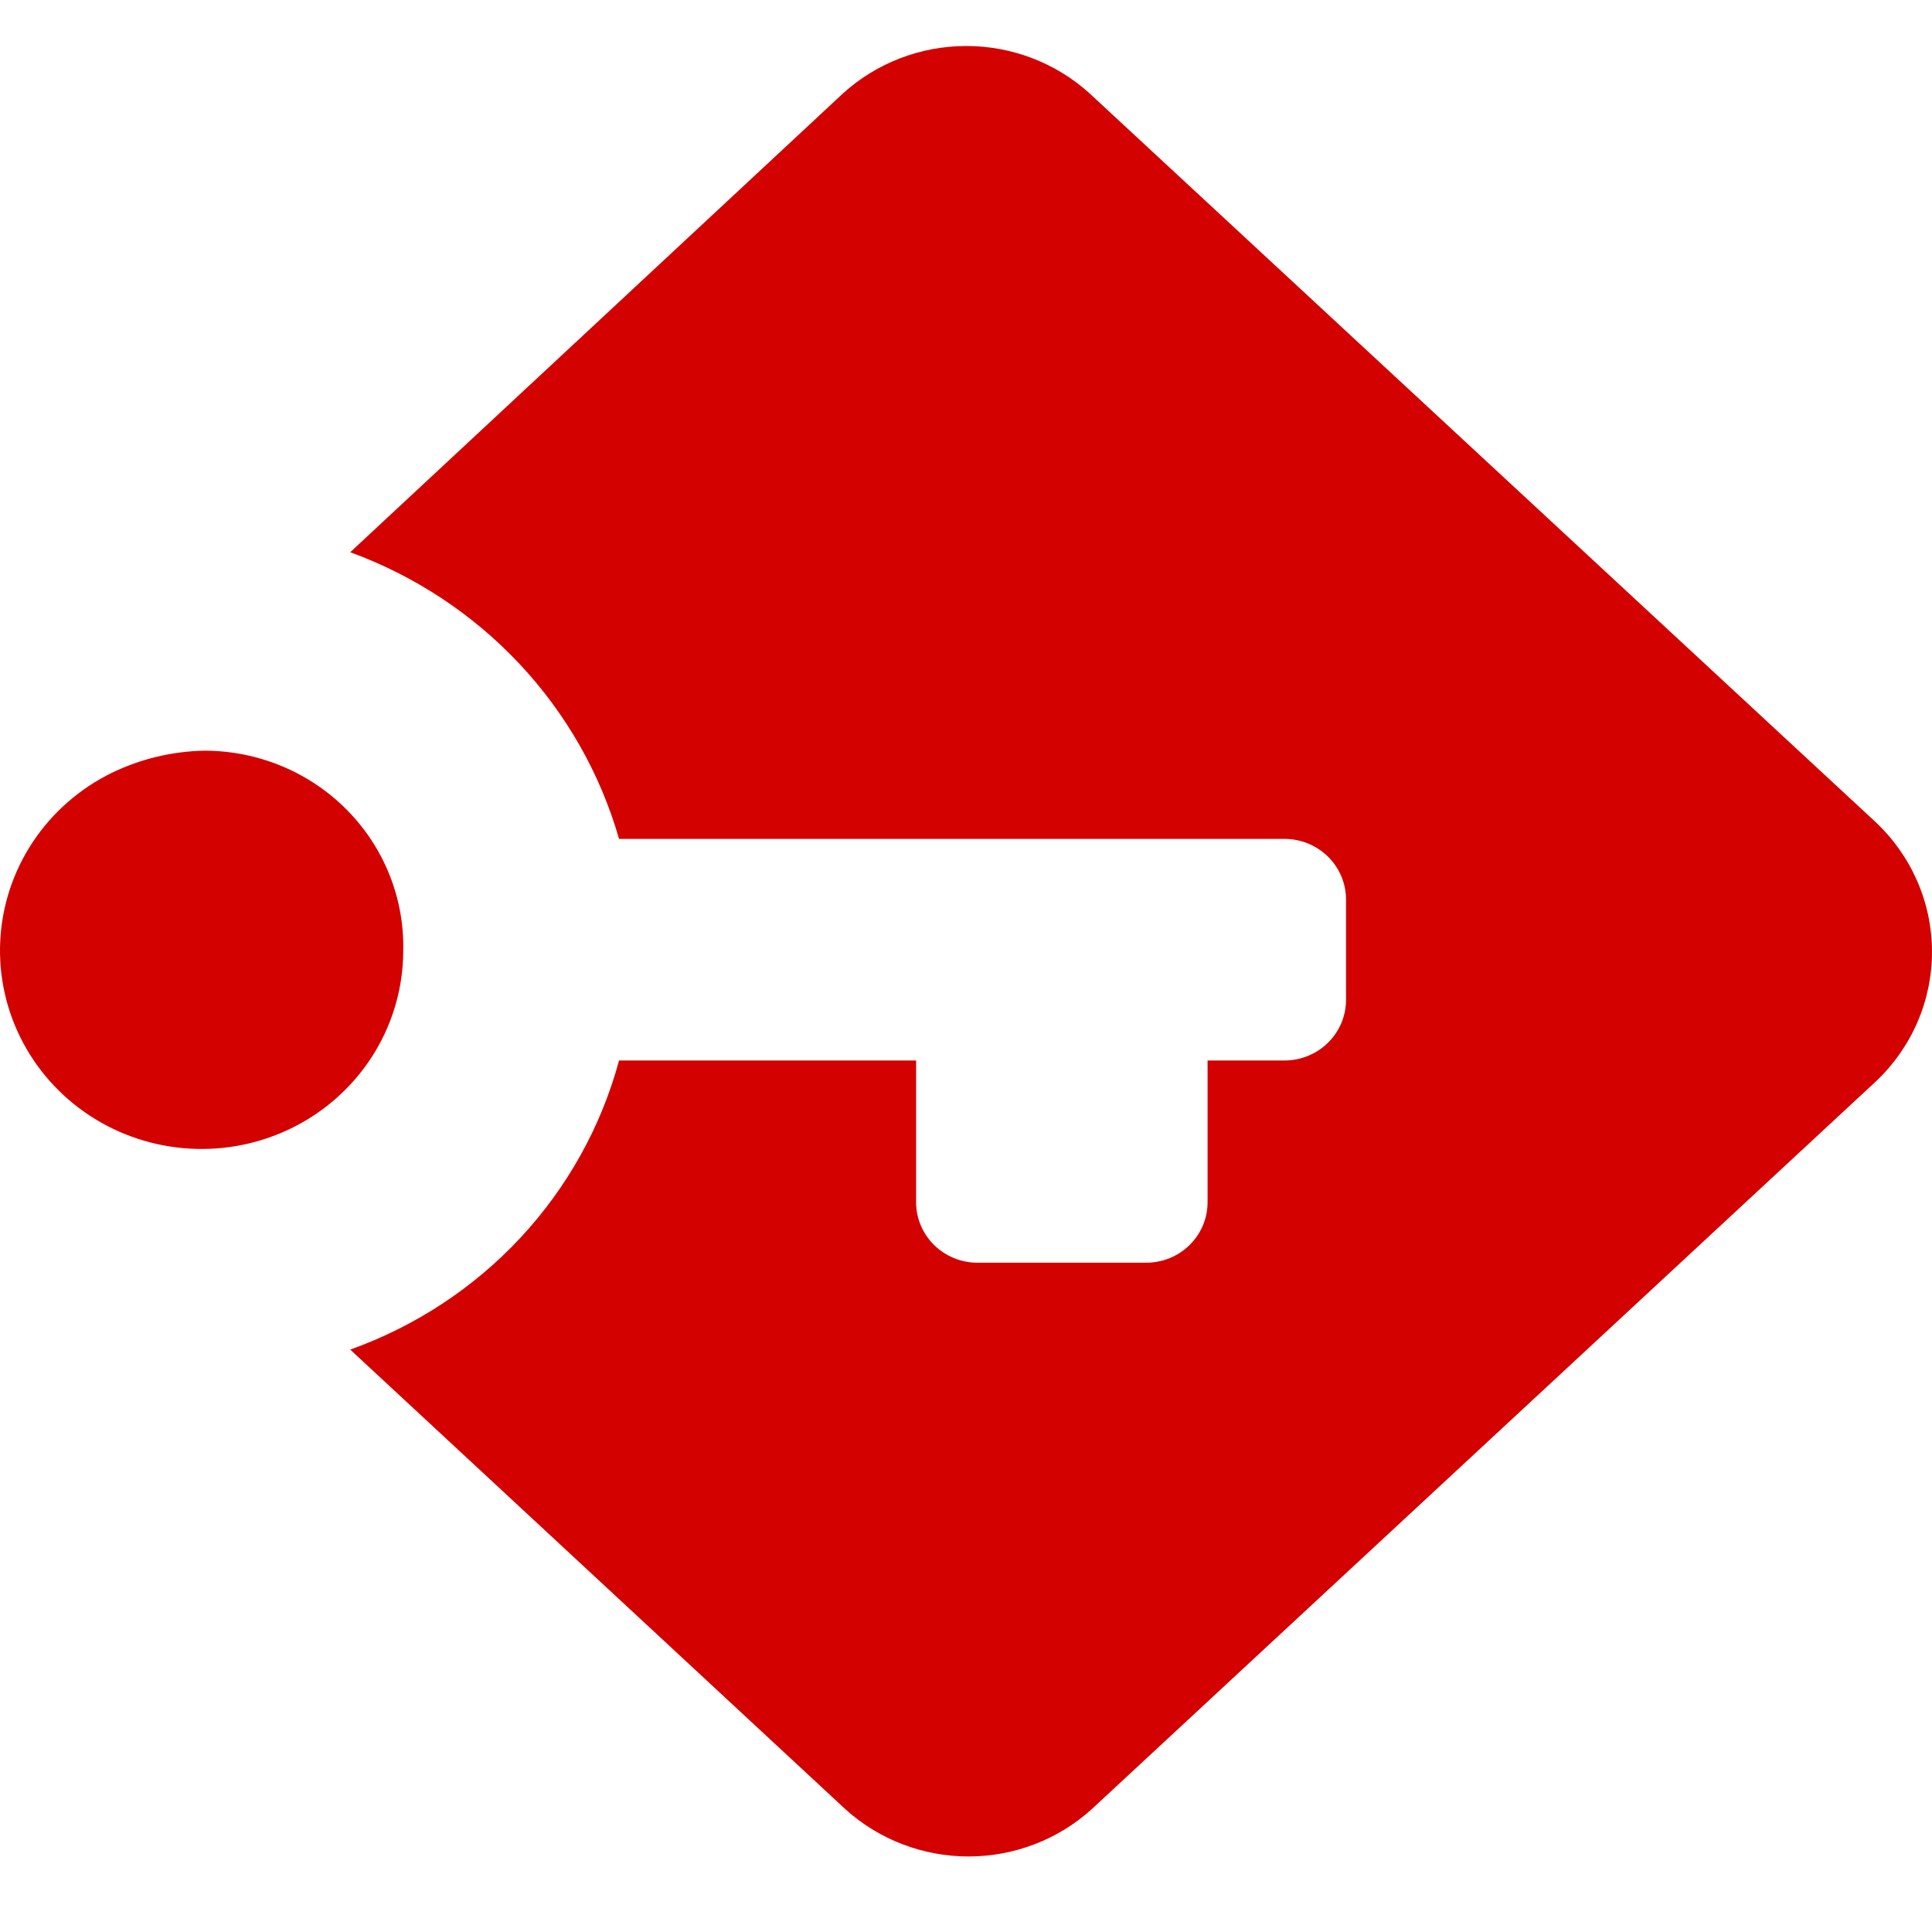
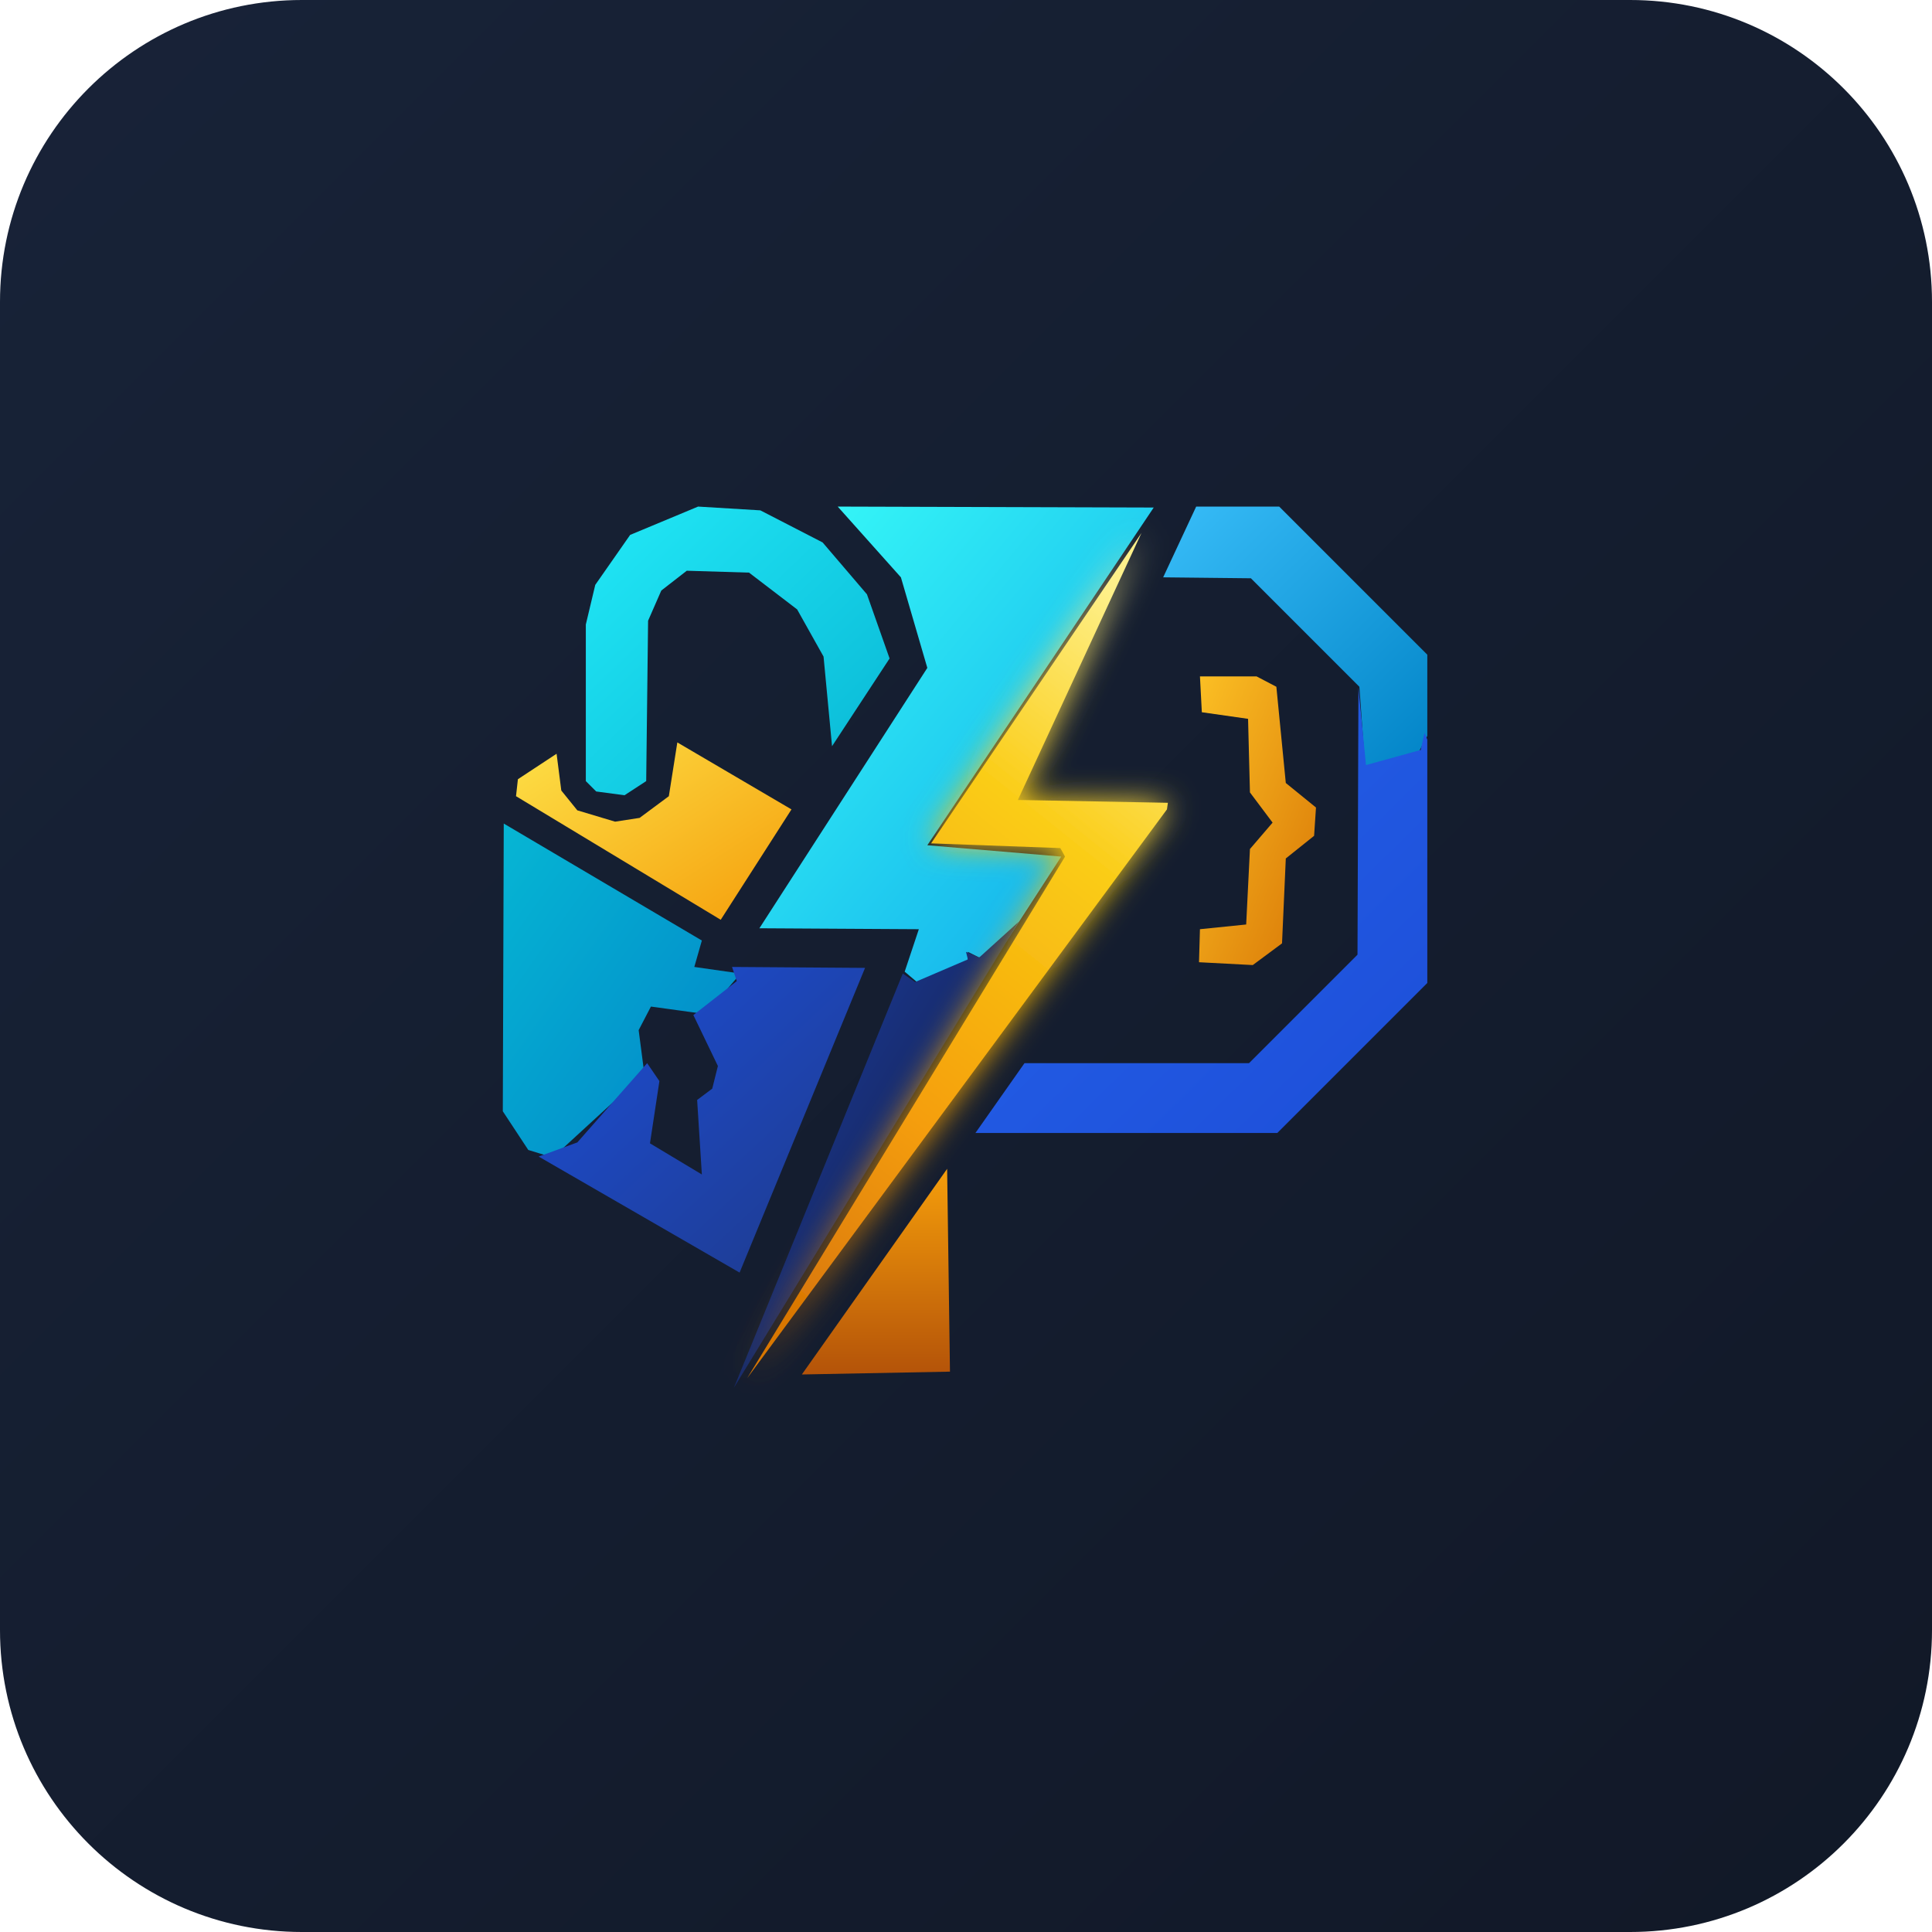
- <svg xmlns="http://www.w3.org/2000/svg" width="228" height="228" viewBox="0 0 228 228" fill="none">
-   <path d="M221.267 96.943L128.576 11.014C124.612 7.422 119.422 5.429 114.035 5.429C108.648 5.429 103.457 7.422 99.494 11.014L41.331 65.169C48.95 67.954 55.794 72.469 61.306 78.347C66.819 84.225 70.844 91.301 73.056 98.999H151.577C152.534 98.999 153.481 99.185 154.365 99.546C155.249 99.908 156.051 100.437 156.727 101.104C157.402 101.772 157.937 102.564 158.301 103.435C158.665 104.306 158.851 105.24 158.847 106.181V117.97C158.851 118.912 158.665 119.845 158.301 120.717C157.937 121.588 157.402 122.38 156.727 123.047C156.051 123.715 155.249 124.244 154.365 124.605C153.481 124.967 152.534 125.152 151.577 125.152H142.509V141.833C142.516 142.774 142.333 143.707 141.972 144.578C141.611 145.449 141.079 146.241 140.405 146.909C139.732 147.577 138.931 148.107 138.049 148.468C137.167 148.83 136.22 149.016 135.265 149.016H115.357C114.401 149.016 113.455 148.83 112.572 148.468C111.69 148.107 110.889 147.577 110.216 146.909C109.542 146.241 109.01 145.449 108.649 144.578C108.288 143.707 108.106 142.774 108.113 141.833V125.152H73.056C70.953 132.935 66.969 140.101 61.446 146.042C55.922 151.982 49.021 156.52 41.331 159.269L99.758 213.502C103.722 217.093 108.912 219.087 114.299 219.087C119.686 219.087 124.877 217.093 128.84 213.502L221.373 127.625C223.477 125.639 225.149 123.254 226.288 120.613C227.428 117.972 228.01 115.131 228 112.262C227.99 109.393 227.388 106.555 226.231 103.922C225.073 101.289 223.385 98.915 221.267 96.943V96.943Z" fill="#D40101" />
-   <path d="M24.111 88.59C20.331 88.664 16.613 89.552 13.219 91.192C9.423 93.046 6.199 95.864 3.88 99.354C1.561 102.845 0.231 106.882 0.027 111.048C-0.176 115.214 0.754 119.358 2.722 123.051C4.691 126.745 7.625 129.854 11.222 132.058C14.82 134.261 18.95 135.479 23.186 135.586C27.422 135.693 31.61 134.684 35.317 132.664C39.024 130.644 42.116 127.687 44.273 124.097C46.431 120.507 47.575 116.416 47.588 112.245C47.662 109.165 47.11 106.101 45.963 103.234C44.816 100.367 43.099 97.754 40.911 95.55C38.724 93.346 36.111 91.595 33.226 90.4C30.34 89.204 27.242 88.589 24.111 88.59V88.59Z" fill="#D40101" />
+ <svg xmlns="http://www.w3.org/2000/svg" viewBox="0 0 1024 1024" width="1024" height="1024">
+   <defs>
+     <linearGradient id="bgGrad" x1="0%" y1="0%" x2="100%" y2="100%">
+       <stop offset="0%" stop-color="#182338" />
+       <stop offset="100%" stop-color="#111827" />
+     </linearGradient>
+     <linearGradient id="cyanShackleLeft" x1="0%" y1="0%" x2="100%" y2="100%">
+       <stop offset="0%" stop-color="#22e9f7" />
+       <stop offset="100%" stop-color="#08b6d4" />
+     </linearGradient>
+     <linearGradient id="cyanShackleTop" x1="0%" y1="0%" x2="100%" y2="100%">
+       <stop offset="0%" stop-color="#38fdf8" />
+       <stop offset="100%" stop-color="#0ea5e9" />
+     </linearGradient>
+     <linearGradient id="cyanShackleRight" x1="0%" y1="0%" x2="100%" y2="100%">
+       <stop offset="0%" stop-color="#38bdf8" />
+       <stop offset="100%" stop-color="#0284c7" />
+     </linearGradient>
+     <linearGradient id="cyanBracketLeft" x1="0%" y1="0%" x2="100%" y2="100%">
+       <stop offset="0%" stop-color="#06b6d4" />
+       <stop offset="100%" stop-color="#0284c7" />
+     </linearGradient>
+     <linearGradient id="blueBodyRight" x1="0%" y1="0%" x2="100%" y2="100%">
+       <stop offset="0%" stop-color="#2563eb" />
+       <stop offset="100%" stop-color="#1d4ed8" />
+     </linearGradient>
+     <linearGradient id="blueStemLeft" x1="0%" y1="0%" x2="100%" y2="100%">
+       <stop offset="0%" stop-color="#1d4ed8" />
+       <stop offset="100%" stop-color="#1e3a8a" />
+     </linearGradient>
+     <linearGradient id="blueFacetCenter" x1="0%" y1="0%" x2="100%" y2="100%">
+       <stop offset="0%" stop-color="#1e40af" />
+       <stop offset="100%" stop-color="#0f172a" />
+     </linearGradient>
+     <linearGradient id="goldBolt" x1="70%" y1="0%" x2="30%" y2="100%">
+       <stop offset="0%" stop-color="#fef08a" />
+       <stop offset="30%" stop-color="#facc15" />
+       <stop offset="70%" stop-color="#f59e0b" />
+       <stop offset="100%" stop-color="#d97706" />
+     </linearGradient>
+     <linearGradient id="goldBraceRight" x1="0%" y1="0%" x2="100%" y2="100%">
+       <stop offset="0%" stop-color="#fbbf24" />
+       <stop offset="100%" stop-color="#d97706" />
+     </linearGradient>
+     <linearGradient id="goldBraceLeft" x1="0%" y1="0%" x2="100%" y2="100%">
+       <stop offset="0%" stop-color="#fde047" />
+       <stop offset="100%" stop-color="#f59e0b" />
+     </linearGradient>
+     <linearGradient id="goldTip" x1="50%" y1="0%" x2="50%" y2="100%">
+       <stop offset="0%" stop-color="#f59e0b" />
+       <stop offset="100%" stop-color="#b45309" />
+     </linearGradient>
+     <filter id="glow" x="-20%" y="-20%" width="140%" height="140%">
+       <feGaussianBlur stdDeviation="8" result="blur" />
+       <feComposite in="SourceGraphic" in2="blur" operator="over" />
+     </filter>
+   </defs>
+   <rect width="1024" height="1024" rx="160" fill="url(#bgGrad)" />
+   <g id="pbolt-mark">
+     <polygon id="shackle-left" points="370.0,268.5 403.0,270.5 436.0,287.5 459.5,315.0 471.5,349.0 441.0,395.5 436.5,348.0 422.5,323.0 397.0,303.5 364.0,302.5 350.5,313.0 343.5,329.0 342.5,414.0 331.0,421.5 316.0,419.5 310.5,414.0 310.5,331.0 315.5,310.0 334.0,283.5" fill="url(#cyanShackleLeft)" />
+     <polygon id="shackle-top" points="444.0,268.5 611.5,269.0 491.5,448.0 562.5,454.0 533.0,499.5 519.0,507.5 513.0,504.5 513.0,509.5 486.0,520.5 479.5,515.0 487.0,492.5 402.5,492.0 491.5,354.0 477.5,306.0" fill="url(#cyanShackleTop)" />
+     <polygon id="shackle-right" points="634.0,268.5 678.0,268.5 756.5,347.0 756.5,390.0 752.0,398.5 723.5,406.0 720.5,364.0 663.0,306.5 616.5,306.0" fill="url(#cyanShackleRight)" />
+     <polygon id="body-right" points="720.0,364.5 724.0,405.5 753.0,397.5 755.0,388.5 756.5,392.0 756.5,521.0 677.0,600.5 517.0,600.5 543.0,563.5 662.0,563.5 719.5,506.0" fill="url(#blueBodyRight)" />
+     <polygon id="body-left" points="267.0,436.5 372.0,498.5 368.0,512.5 392.5,516.0 374.0,537.5 345.0,533.5 338.5,546.0 341.5,569.0 293.0,613.5 280.0,609.5 266.5,589.0" fill="url(#cyanBracketLeft)" />
+     <polygon id="body-stem" points="388.0,512.5 458.5,513.0 392.0,674.5 285.5,613.0 306.0,605.5 343.0,563.5 349.5,573.0 344.5,606.0 372.0,622.5 369.5,583.0 377.5,577.0 380.5,565.0 367.5,538.0 390.5,520.0" fill="url(#blueStemLeft)" />
+     <polygon id="body-center" points="540.0,488.5 389.0,735.5 478.5,516.0 485.0,520.5 513.0,508.5 512.0,504.5 519.0,507.5" fill="url(#blueFacetCenter)" />
+     <polygon id="code-bracket-left" points="359.0,393.5 419.5,429.0 382.0,487.5 273.5,422.0 274.5,413.0 295.0,399.5 297.5,419.0 306.0,429.5 326.0,435.5 339.0,433.5 354.5,422.0" fill="url(#goldBraceLeft)" />
+     <polygon id="code-bracket-right" points="636.0,358.5 666.0,358.5 676.5,364.0 681.5,415.0 697.5,428.0 696.5,443.0 681.5,455.0 679.5,500.0 664.0,511.5 635.5,510.0 636.0,492.5 660.5,490.0 662.5,450.0 674.5,436.0 662.5,420.0 661.5,381.0 637.0,377.5" fill="url(#goldBraceRight)" />
+     <polygon id="lightning-bolt-main" points="605.0,282.5 539.5,424.0 619.0,425.5 618.5,429.0 396.0,730.5 564.5,454.0 562.0,449.5 493.5,447.0" fill="url(#goldBolt)" filter="url(#glow)" />
+     <polygon id="lightning-bolt-tip" points="502.0,619.5 503.5,727.0 425.0,728.5" fill="url(#goldTip)" />
+   </g>
</svg>
